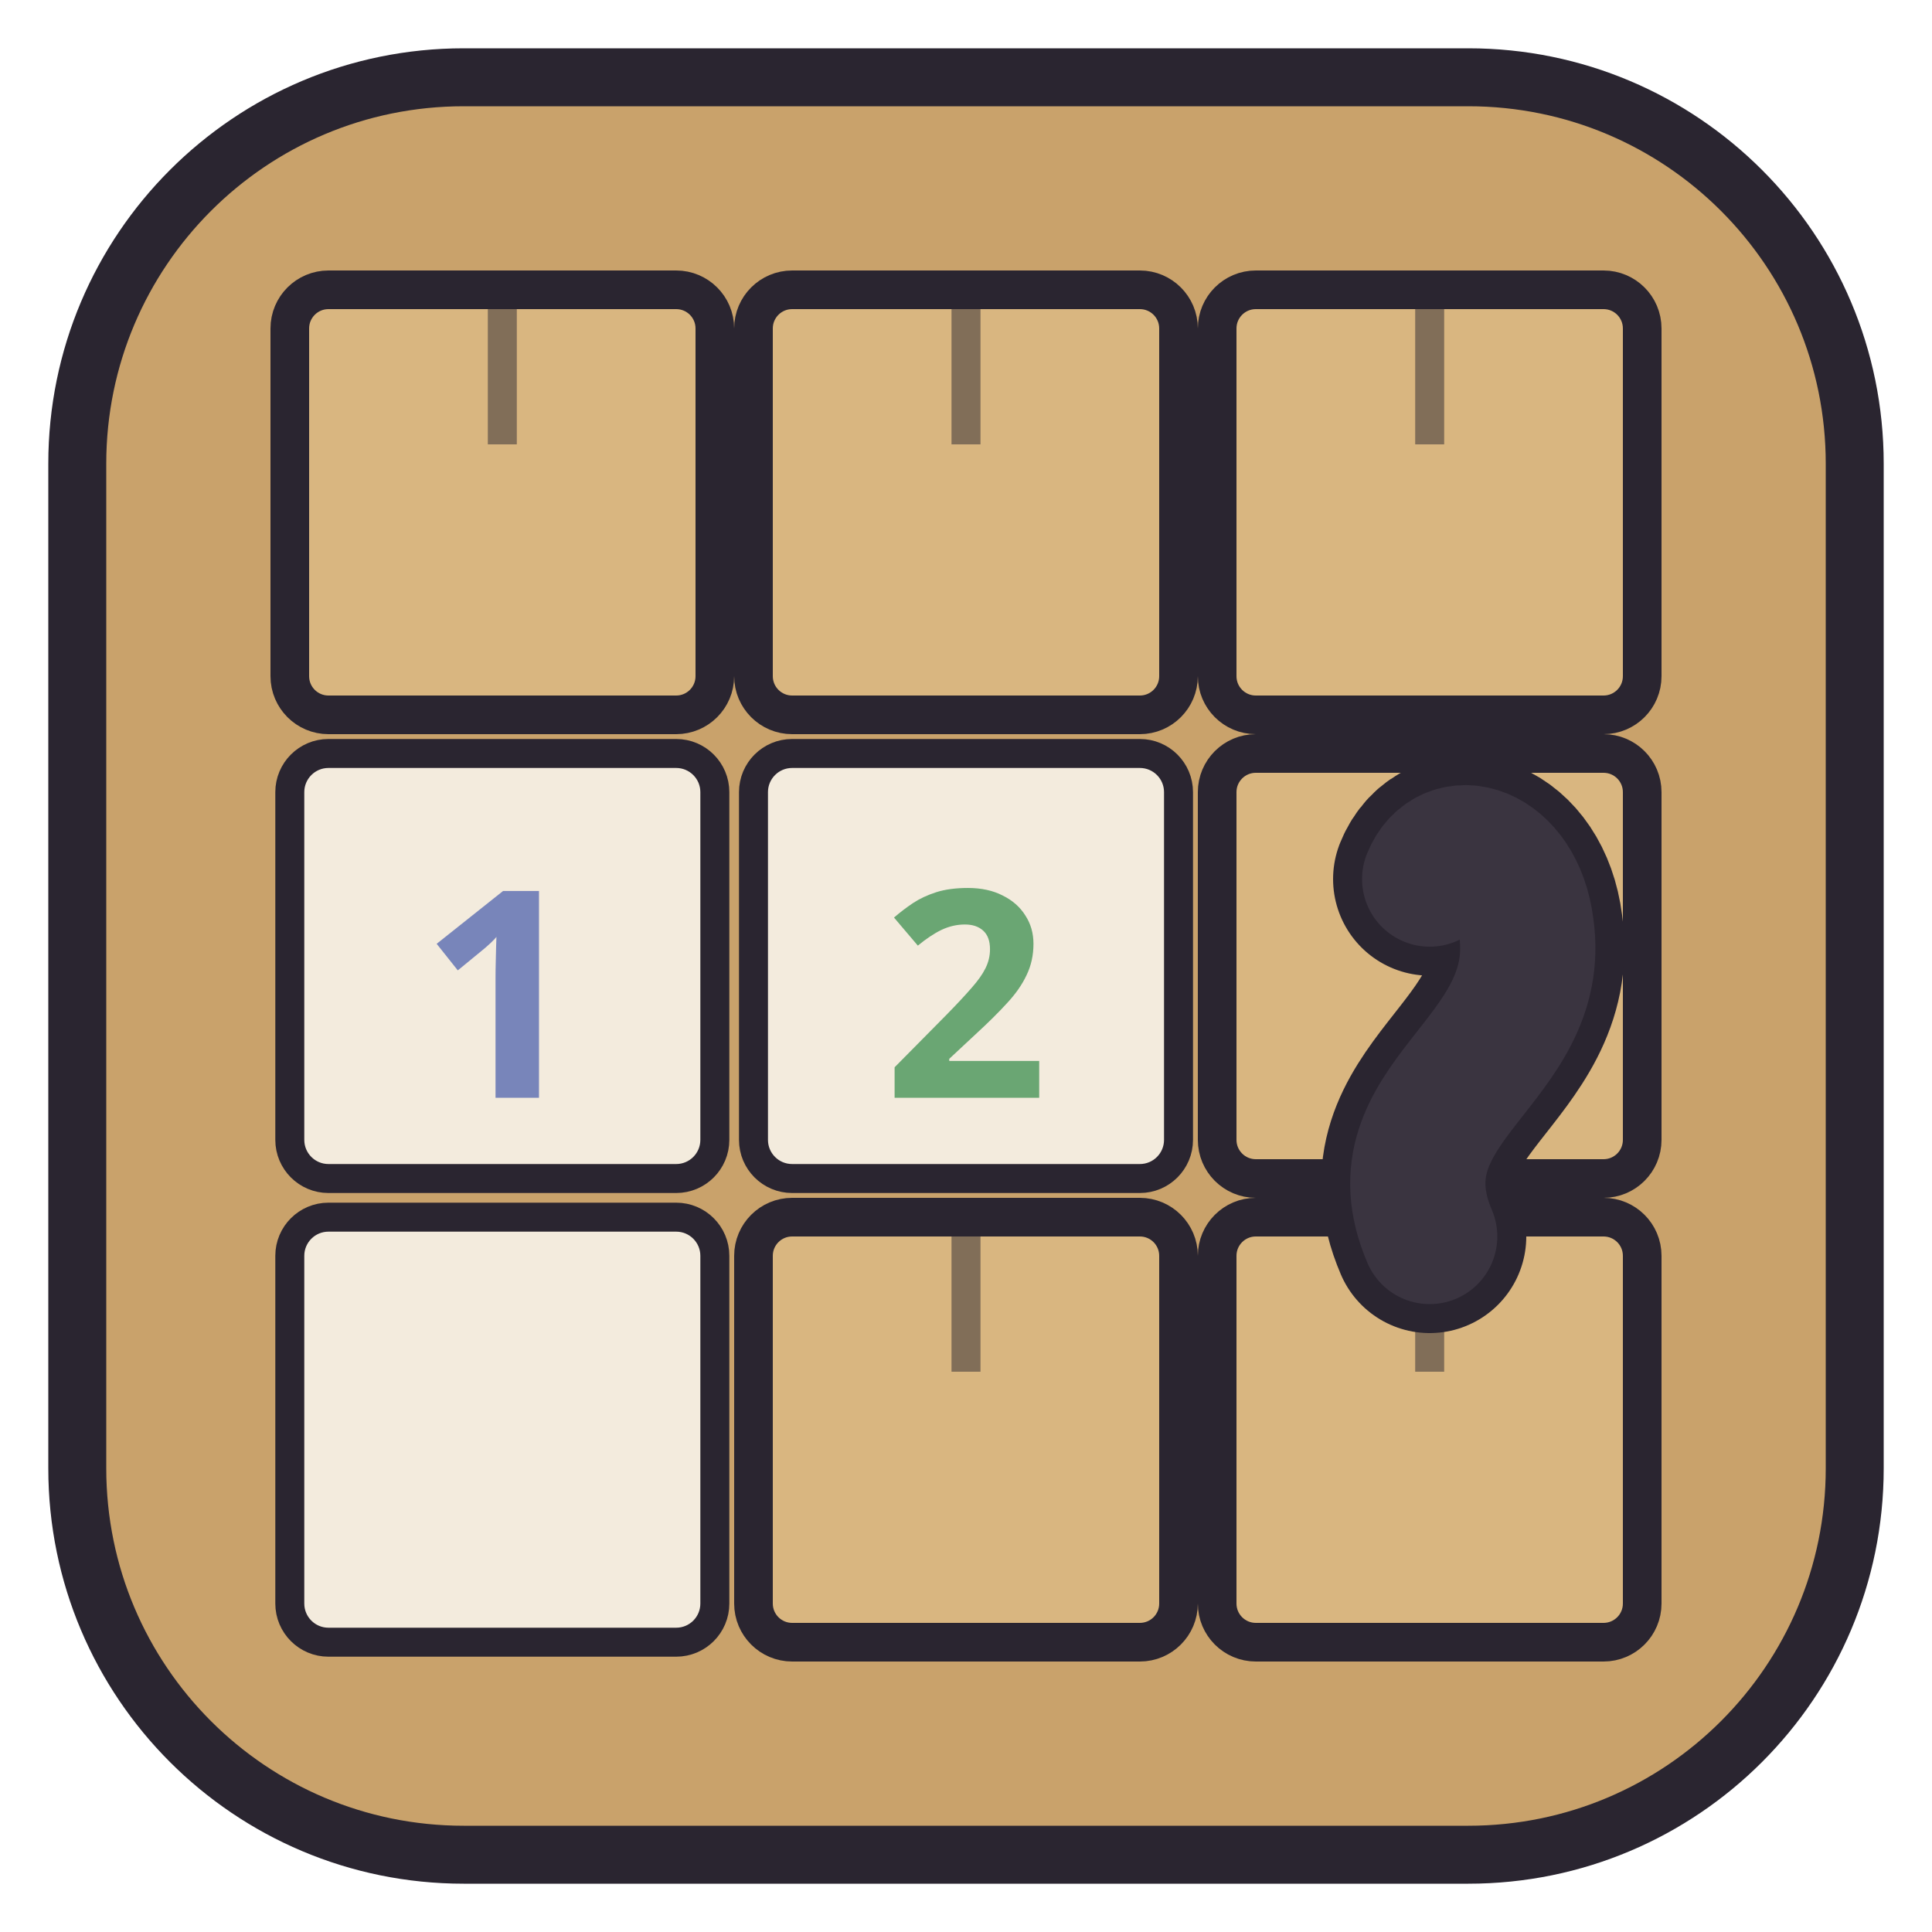
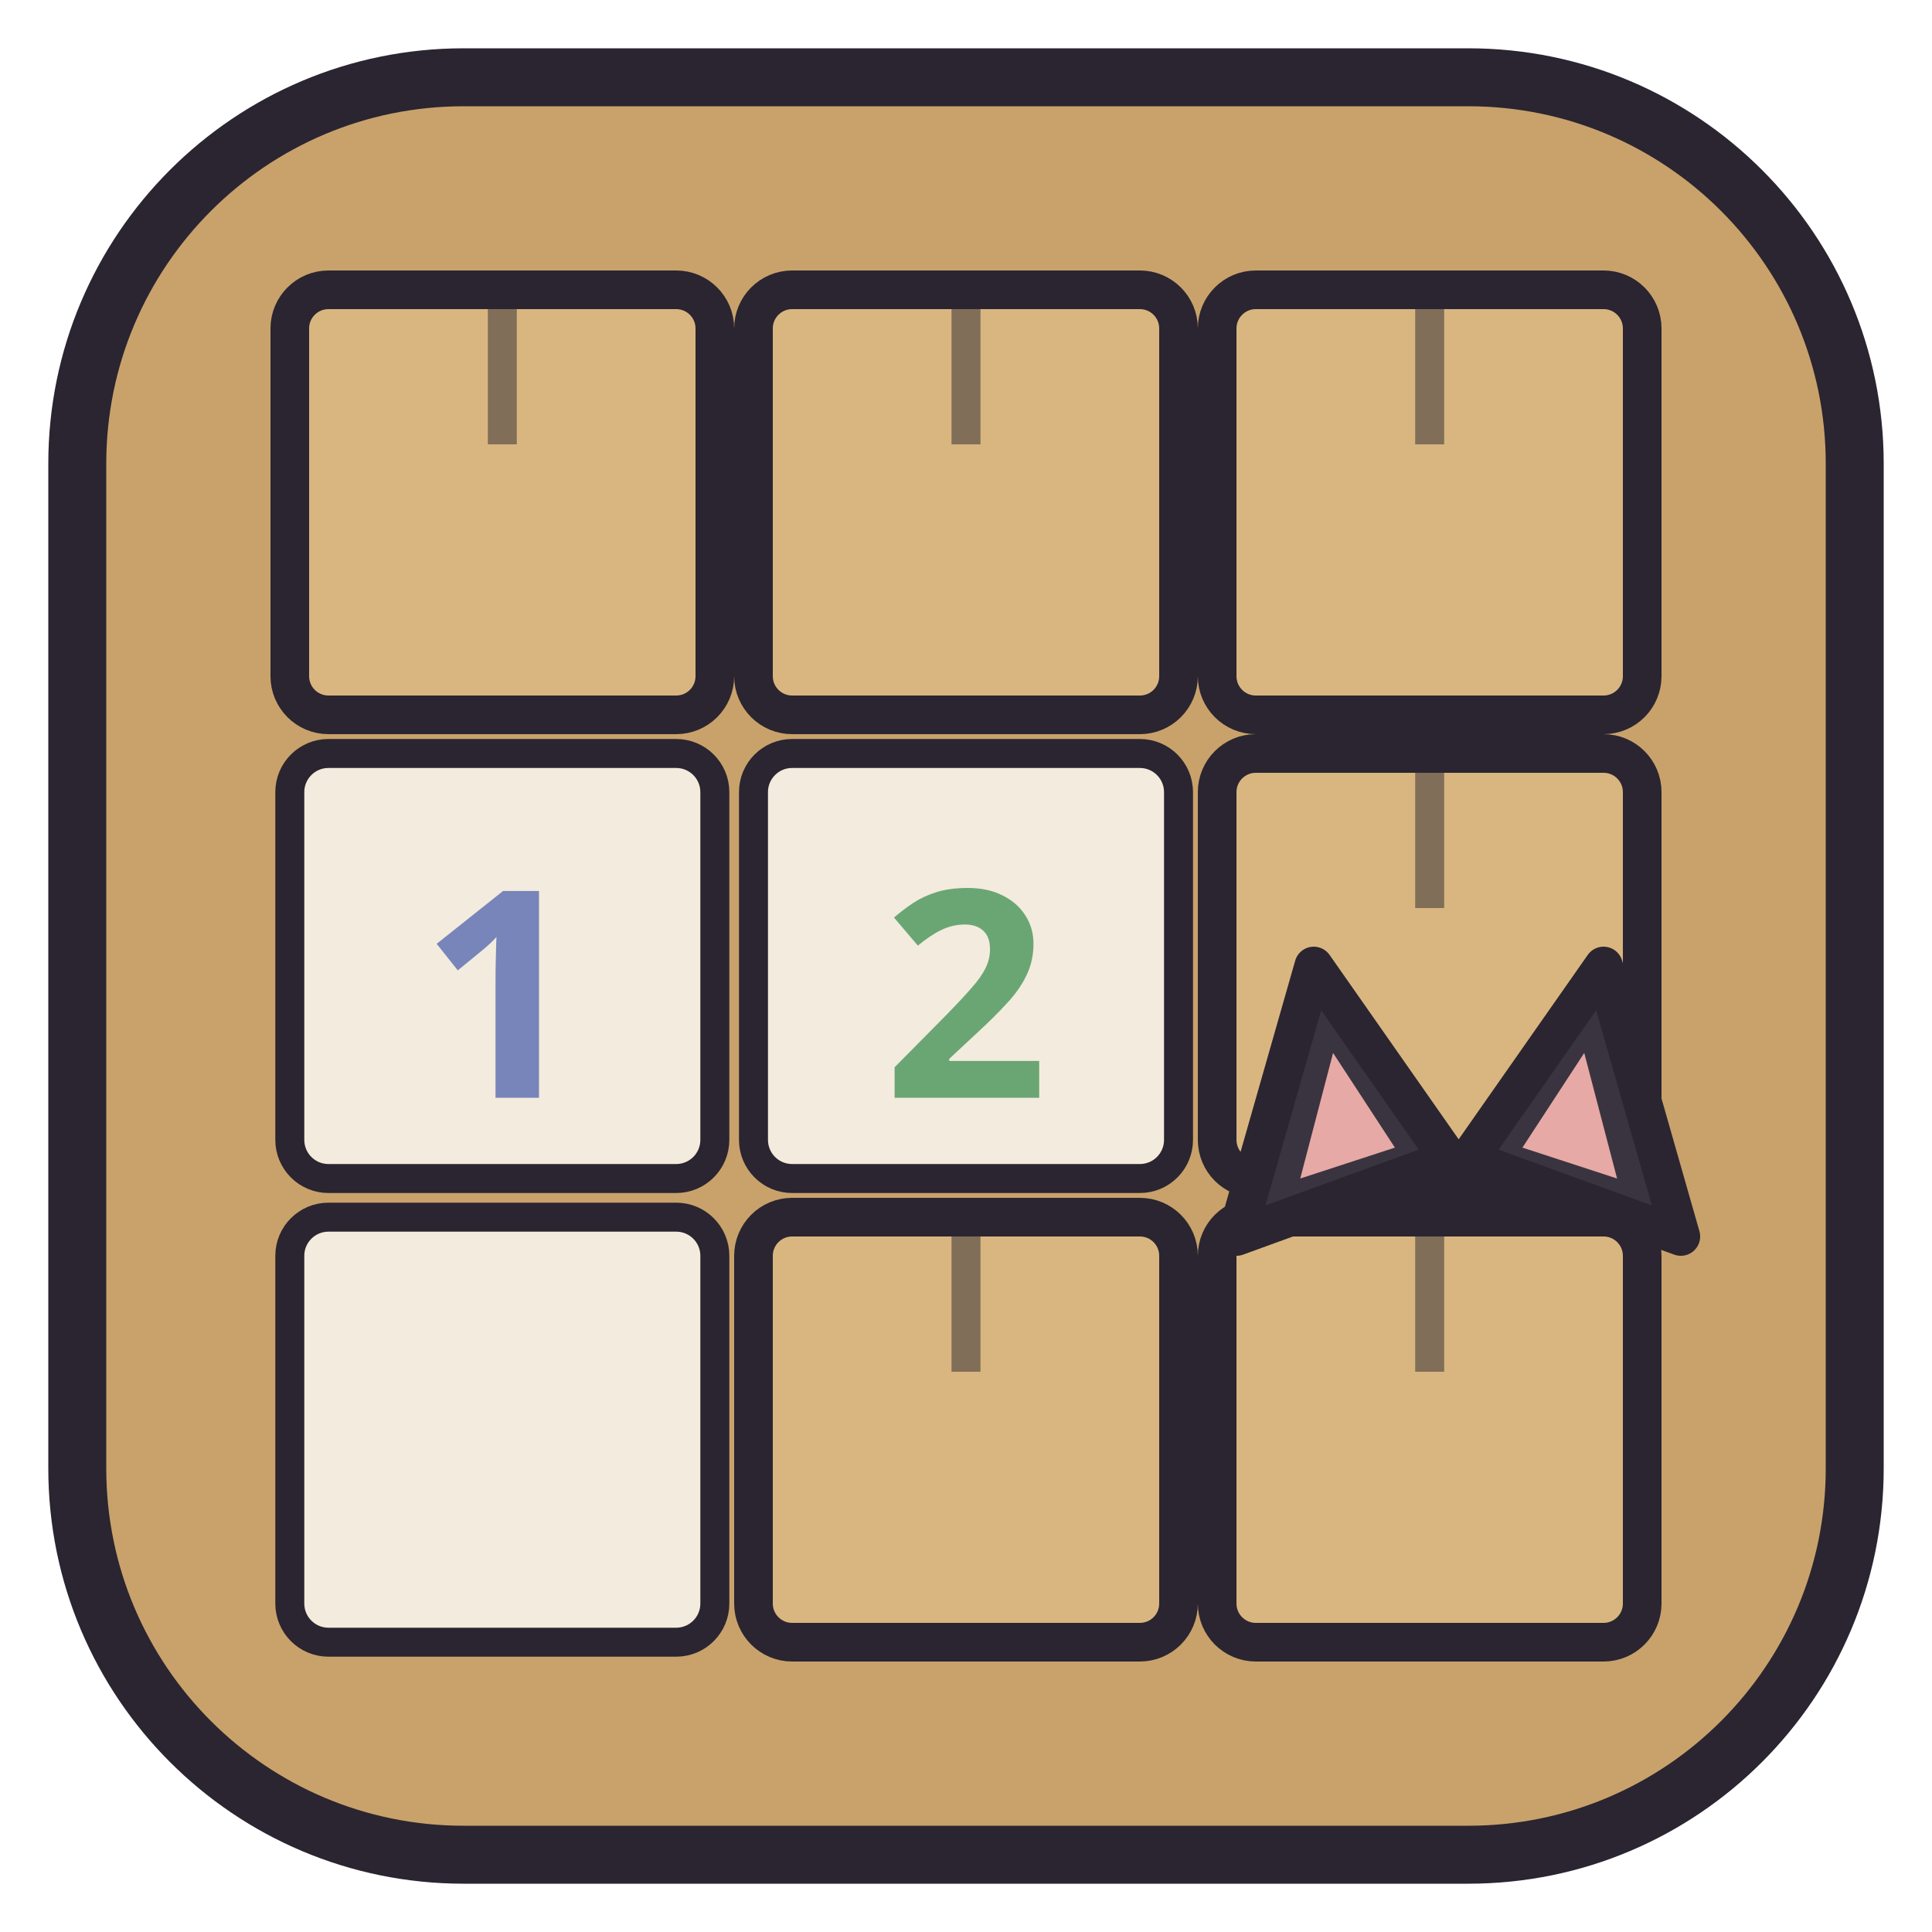
<svg xmlns="http://www.w3.org/2000/svg" viewBox="0 0 100 100">
  <rect x="4" y="4" width="92" height="92" rx="20" fill="#C9A26B" stroke="#2A2530" stroke-width="3" />
  <rect x="15" y="15" width="22" height="22" rx="2" fill="#D9B680" stroke="#2A2530" stroke-width="2" />
  <line x1="26" y1="15" x2="26" y2="23" stroke="#2A2530" stroke-width="1.5" opacity=".5" />
  <rect x="39" y="15" width="22" height="22" rx="2" fill="#D9B680" stroke="#2A2530" stroke-width="2" />
  <line x1="50" y1="15" x2="50" y2="23" stroke="#2A2530" stroke-width="1.5" opacity=".5" />
  <rect x="63" y="15" width="22" height="22" rx="2" fill="#D9B680" stroke="#2A2530" stroke-width="2" />
  <line x1="74" y1="15" x2="74" y2="23" stroke="#2A2530" stroke-width="1.5" opacity=".5" />
  <rect x="15" y="39" width="22" height="22" rx="2" fill="#F3EBDD" stroke="#2A2530" stroke-width="1.5" />
  <text x="26" y="51" font-size="15" fill="#7885BA" font-family="'Baloo 2',ui-rounded,system-ui,sans-serif" font-weight="800" text-anchor="middle" dominant-baseline="central">1</text>
  <rect x="39" y="39" width="22" height="22" rx="2" fill="#F3EBDD" stroke="#2A2530" stroke-width="1.5" />
  <text x="50" y="51" font-size="15" fill="#6AA673" font-family="'Baloo 2',ui-rounded,system-ui,sans-serif" font-weight="800" text-anchor="middle" dominant-baseline="central">2</text>
  <rect x="63" y="39" width="22" height="22" rx="2" fill="#D9B680" stroke="#2A2530" stroke-width="2" />
  <line x1="74" y1="39" x2="74" y2="47" stroke="#2A2530" stroke-width="1.5" opacity=".5" />
  <rect x="15" y="63" width="22" height="22" rx="2" fill="#F3EBDD" stroke="#2A2530" stroke-width="1.5" />
  <rect x="39" y="63" width="22" height="22" rx="2" fill="#D9B680" stroke="#2A2530" stroke-width="2" />
  <line x1="50" y1="63" x2="50" y2="71" stroke="#2A2530" stroke-width="1.5" opacity=".5" />
  <rect x="63" y="63" width="22" height="22" rx="2" fill="#D9B680" stroke="#2A2530" stroke-width="2" />
  <line x1="74" y1="63" x2="74" y2="71" stroke="#2A2530" stroke-width="1.5" opacity=".5" />
-   <path d="M74 64C71 57 80 55 79 48C78.5 44 75 43 74 45.5" fill="none" stroke="#2A2530" stroke-width="10" stroke-linecap="round" />
-   <path d="M74 64C71 57 80 55 79 48C78.5 44 75 43 74 45.5" fill="none" stroke="#3A3440" stroke-width="7" stroke-linecap="round" />
+   <path d="M64 64L68 50L75 60ZM76 60L83 50L87 64Z" fill="#3A3440" stroke="#2A2530" stroke-width="2" stroke-linejoin="round" />
+   <path d="M67.3 61L69 54.5L72.2 59.4ZM78.8 59.4L82 54.5L83.7 61Z" fill="#E7A9A5" />
</svg>
